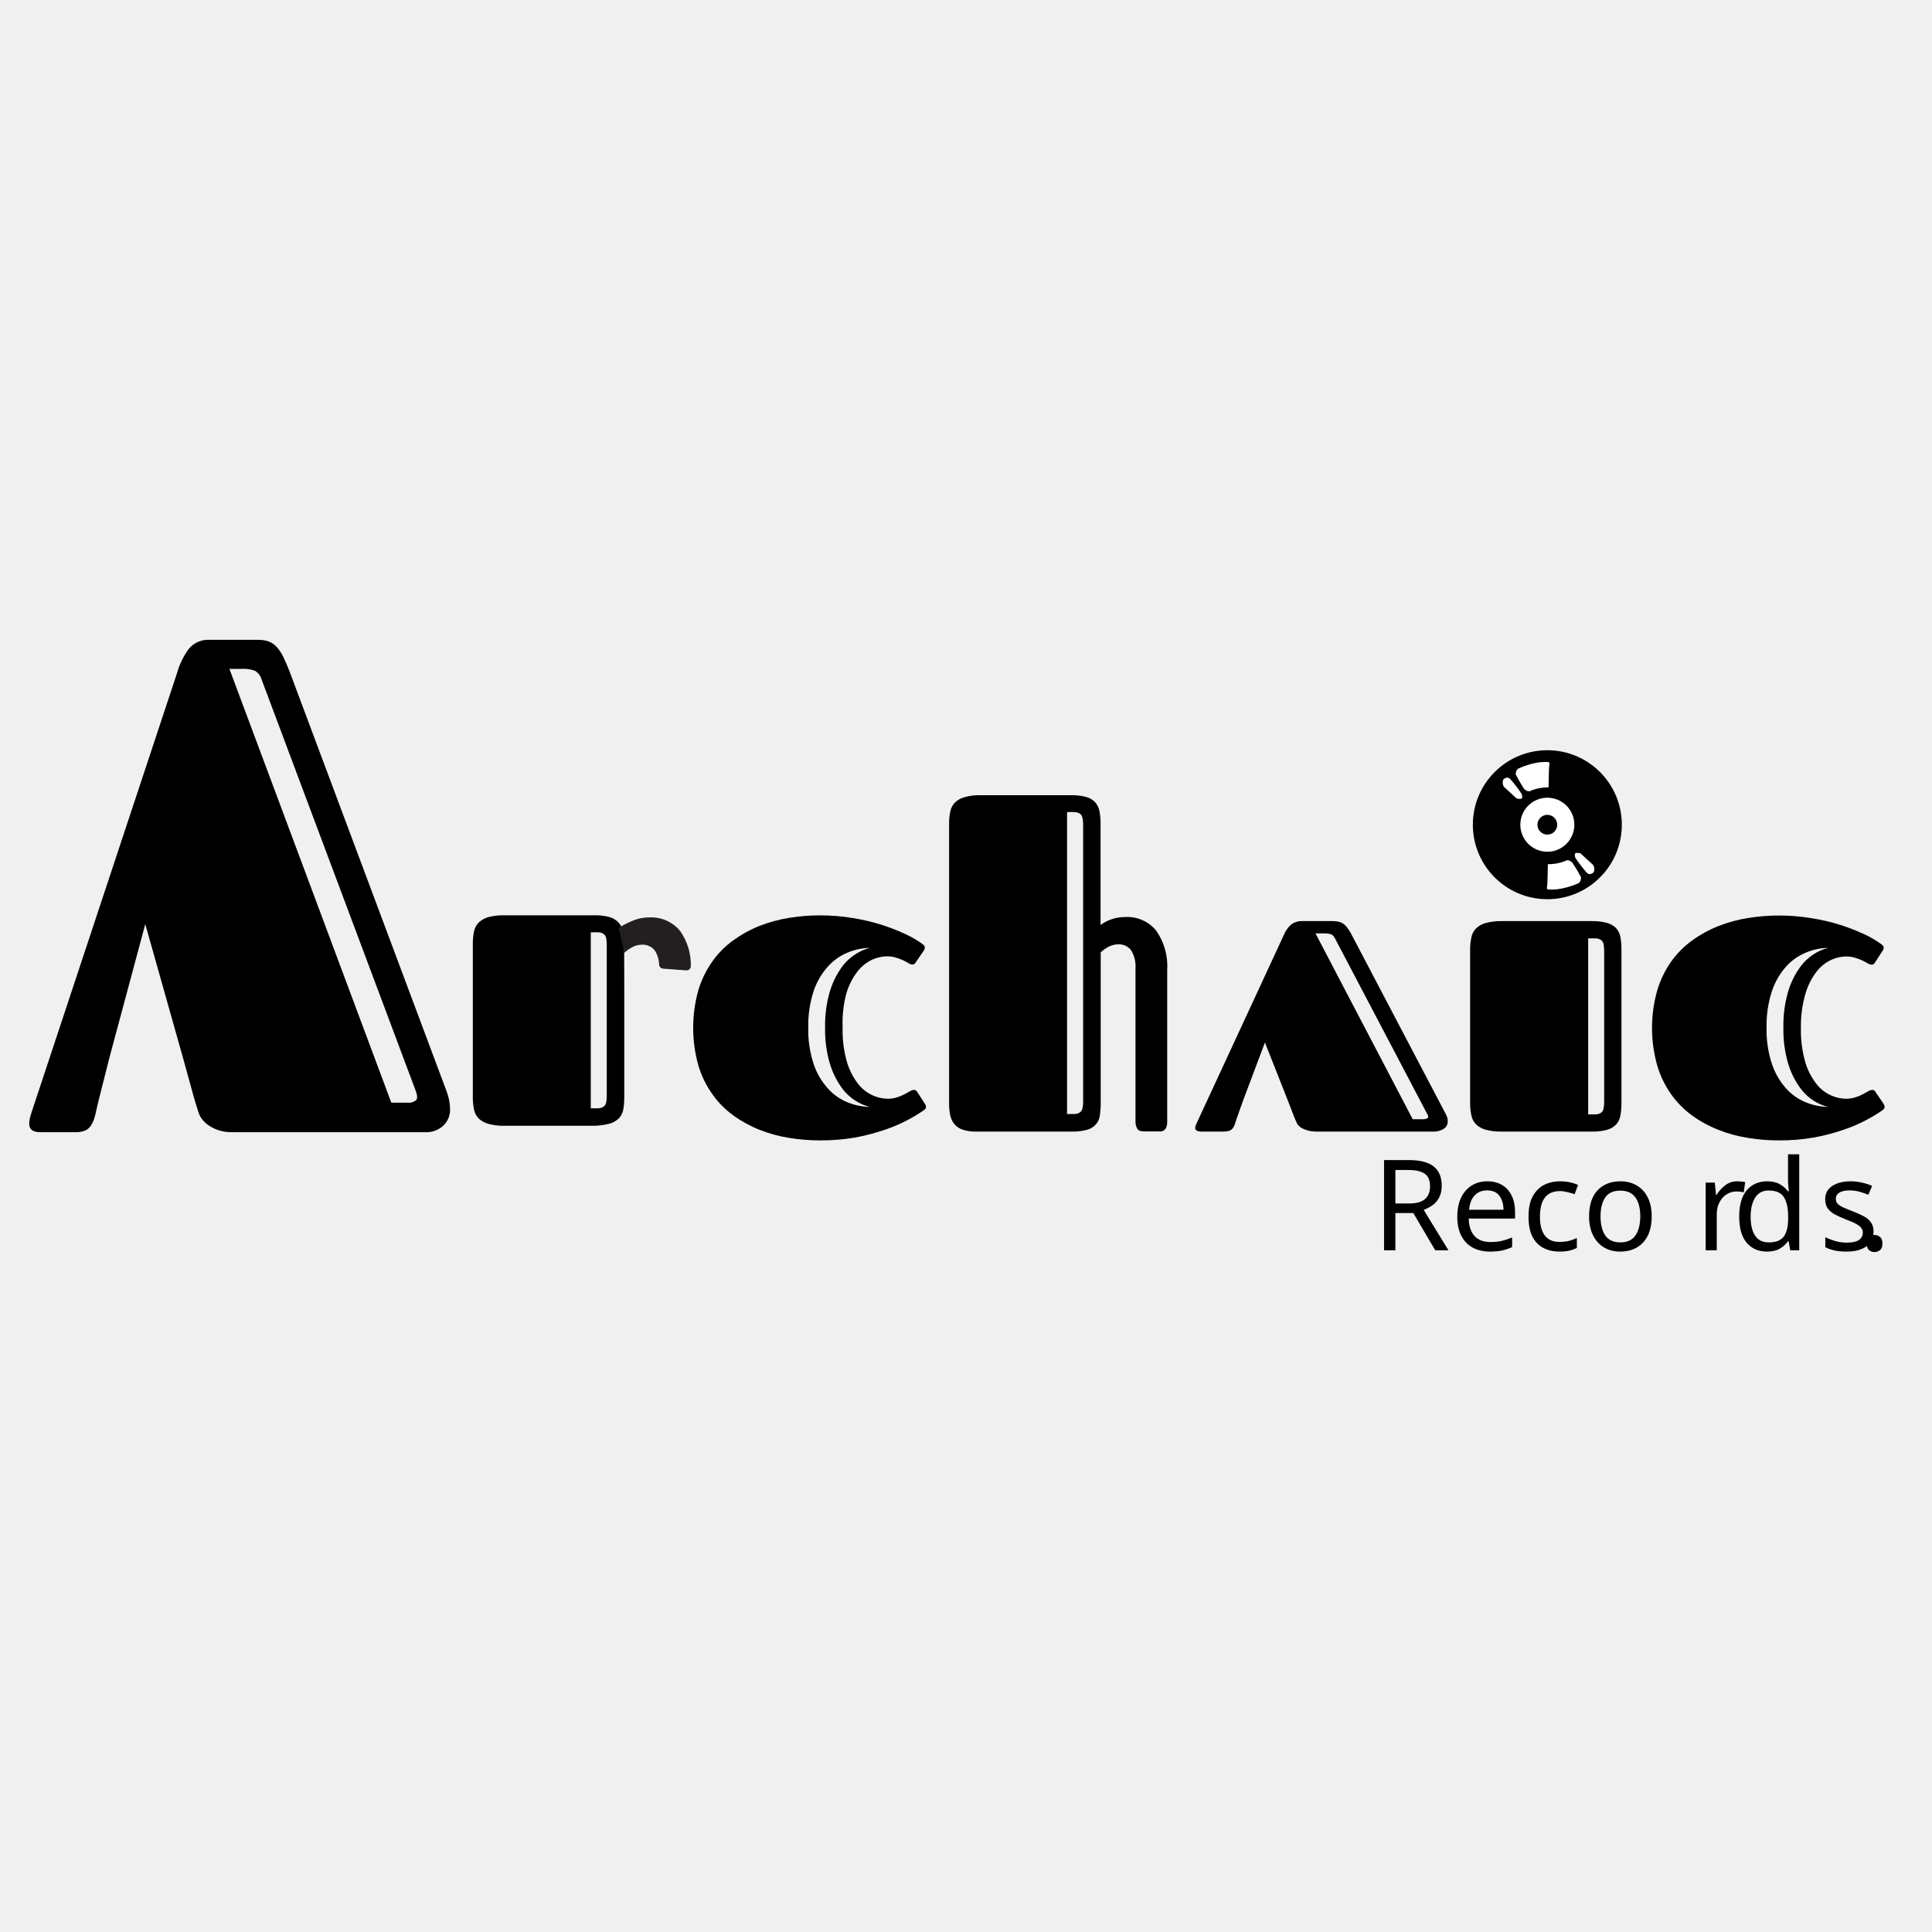
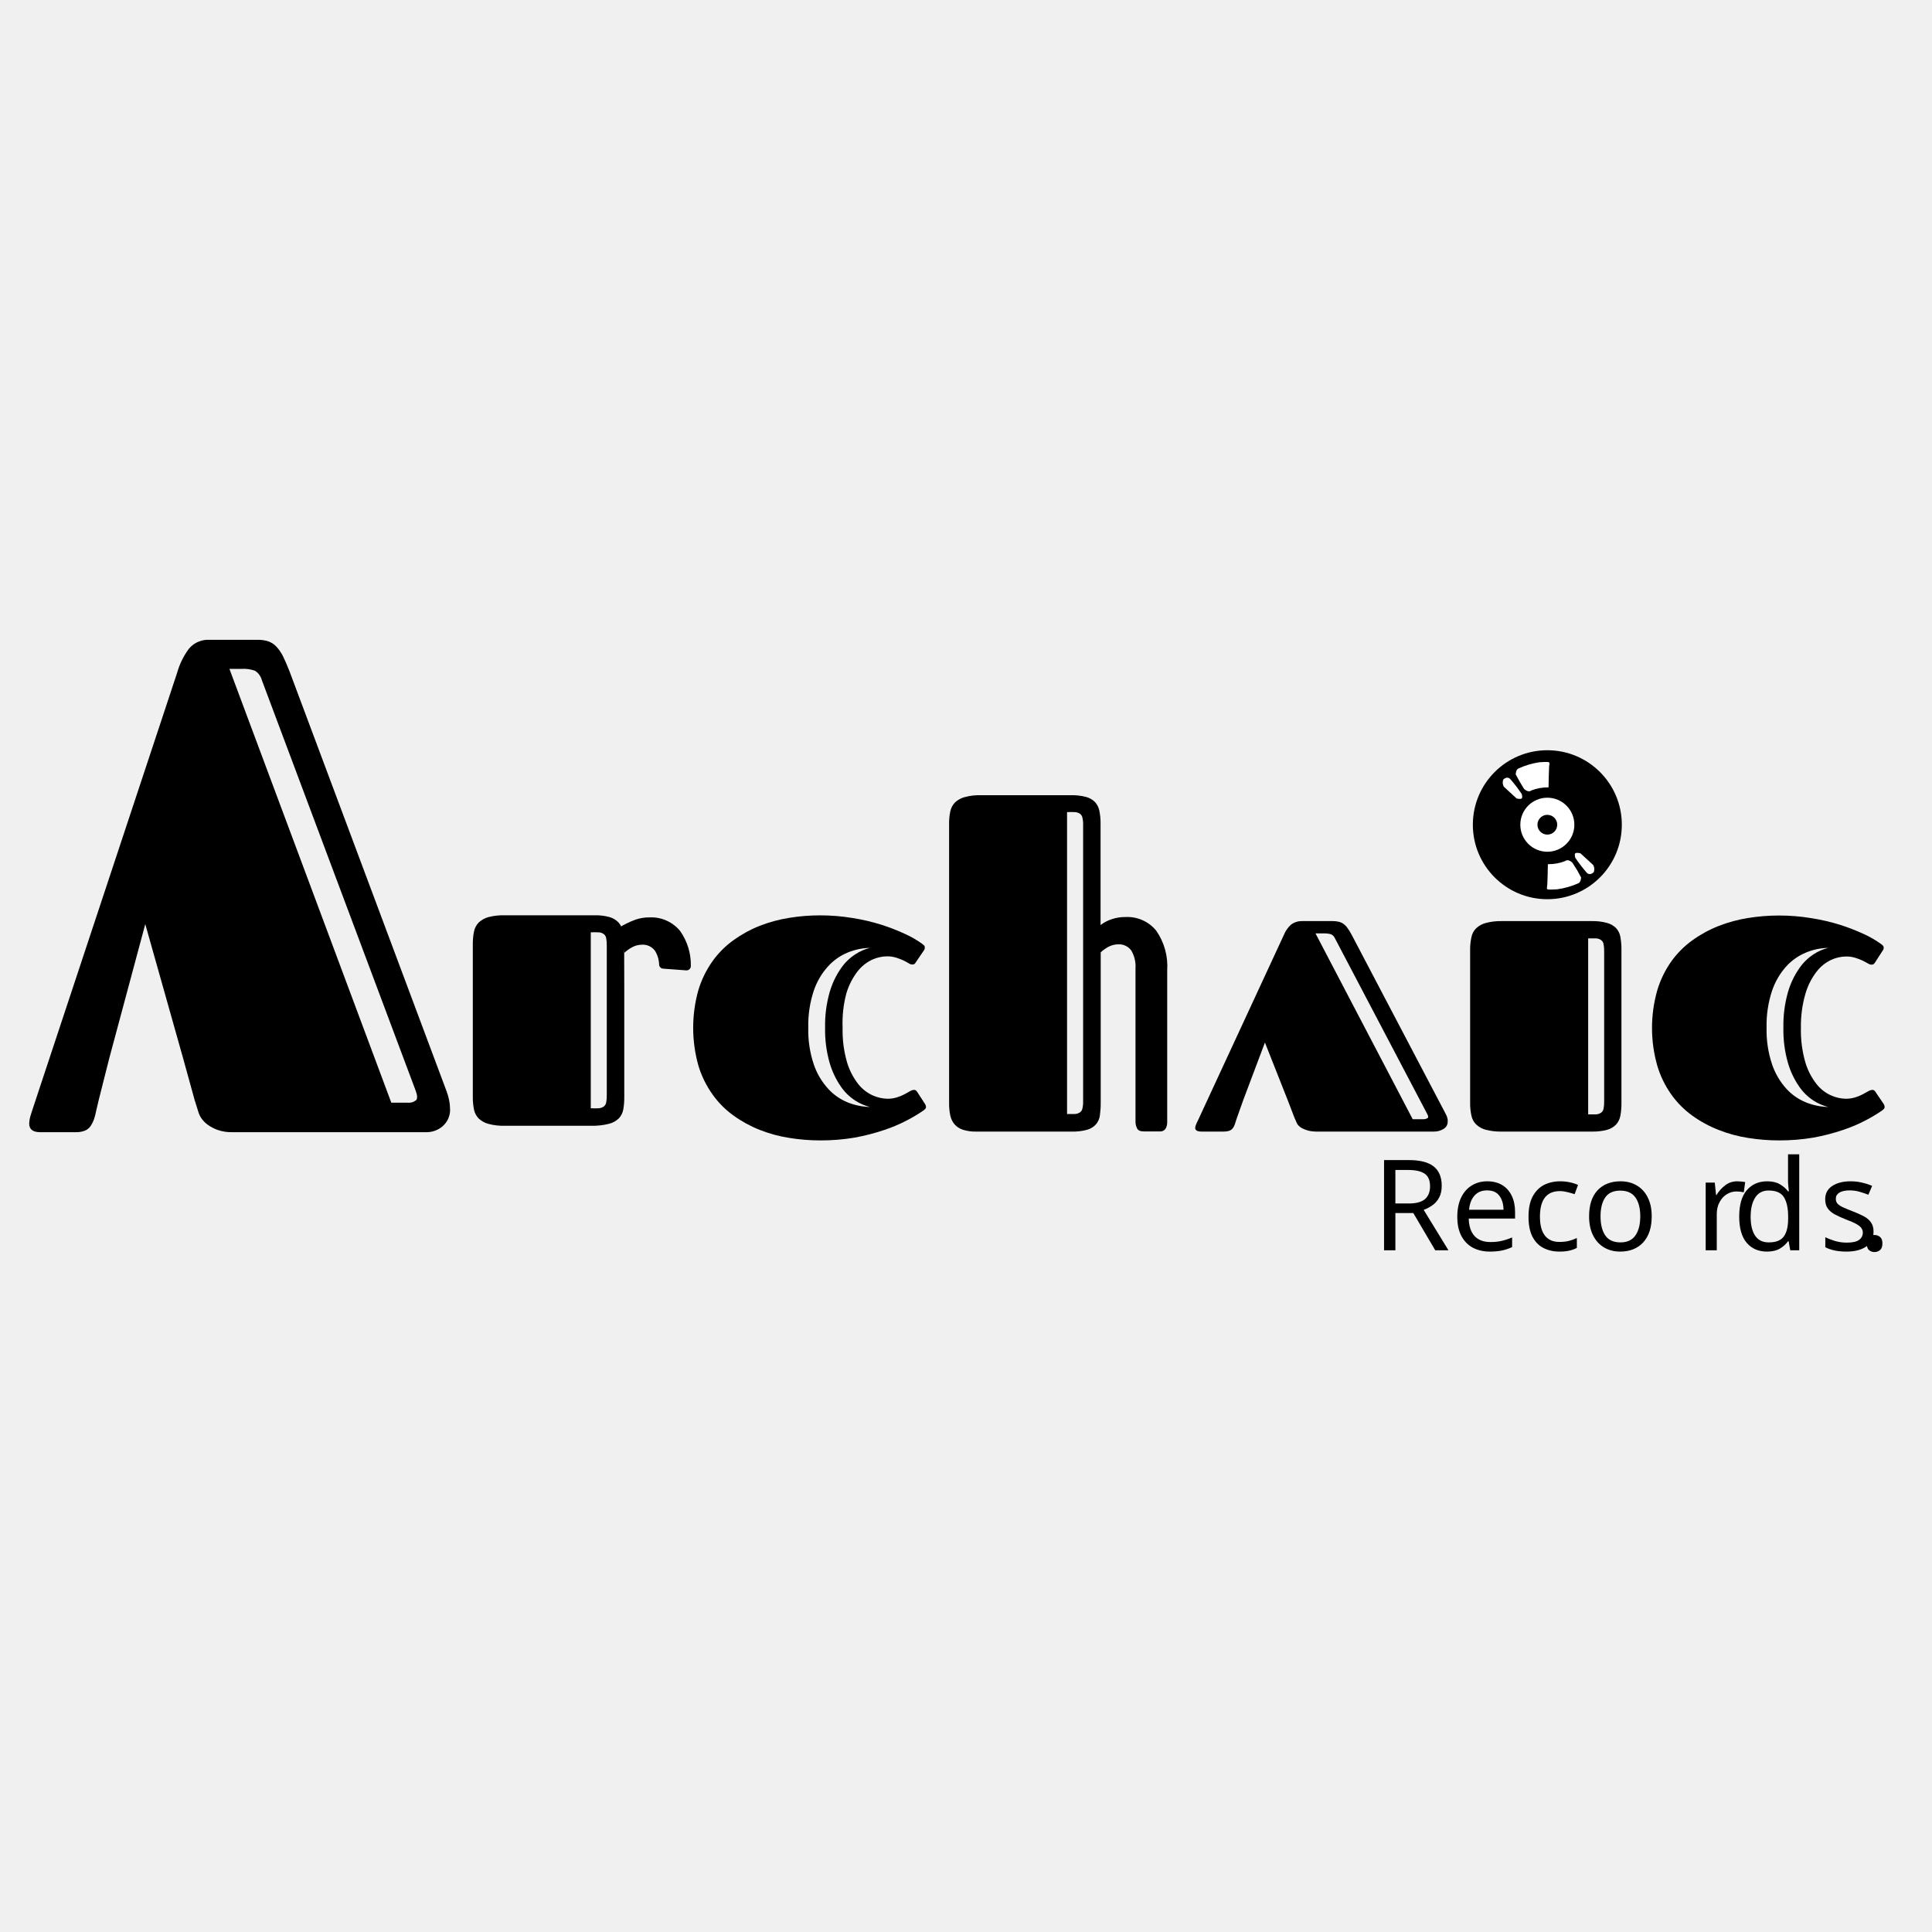
<svg xmlns="http://www.w3.org/2000/svg" id="Layer_1" data-name="Layer 1" viewBox="0 0 256 256">
  <defs>
-     <style>.cls-1{fill:#231f20;}.cls-2{fill:#fff;}.cls-3{font-size:16.73px;font-family:CenturyGothicPro, Century Gothic Pro;}.cls-4{letter-spacing:-0.01em;}.cls-5{letter-spacing:-0.08em;}</style>
+     <style>.cls-1{fill:#fff;}.cls-2{font-size:16.73px;font-family:CenturyGothicPro, Century Gothic Pro;}.cls-3{letter-spacing:-0.01em;}.cls-4{letter-spacing:-0.08em;}</style>
  </defs>
  <path d="M59.51,145.77a7.38,7.38,0,0,0-.32-1.13L38.38,89c-.31-.79-.59-1.45-.86-2a5.53,5.53,0,0,0-.89-1.31,2.65,2.65,0,0,0-1.06-.7,4.27,4.27,0,0,0-1.41-.21H27.4A3.28,3.28,0,0,0,25,86a9.79,9.79,0,0,0-1.54,3.18l-19,57.37c-.18.51-.32,1-.43,1.34a3.9,3.9,0,0,0-.16,1c0,.76.49,1.13,1.46,1.13H10a3.09,3.09,0,0,0,1.24-.2,1.71,1.71,0,0,0,.75-.59,4.08,4.08,0,0,0,.46-.91,8.64,8.64,0,0,0,.31-1.2l.32-1.36,1.41-5.58,4.76-17.73,5,17.73,1.54,5.58.5,1.59a2.84,2.84,0,0,0,.39.82,3.57,3.57,0,0,0,.84.86,5.42,5.42,0,0,0,1.34.7,5.57,5.57,0,0,0,2,.29H56.56a3.25,3.25,0,0,0,2.07-.77,2.86,2.86,0,0,0,1-2.4A5.72,5.72,0,0,0,59.51,145.77Zm-4.38,0a1.44,1.44,0,0,1-1.11.34H51.85L30.4,88.63H32a4.42,4.42,0,0,1,1.79.25,2.08,2.08,0,0,1,.89,1.2l20.41,54.47C55.31,145.15,55.33,145.57,55.13,145.8Z" />
  <path d="M82.72,131.55v13.78a9.21,9.21,0,0,1-.13,1.67,2.29,2.29,0,0,1-.6,1.2,2.85,2.85,0,0,1-1.34.72,8.75,8.75,0,0,1-2.36.25H66.85a7.35,7.35,0,0,1-2.13-.25,3.07,3.07,0,0,1-1.28-.7,2.37,2.37,0,0,1-.63-1.18,8,8,0,0,1-.16-1.66V125.06a8.07,8.07,0,0,1,.16-1.64,2.4,2.4,0,0,1,.63-1.19,3.08,3.08,0,0,1,1.28-.71,7.76,7.76,0,0,1,2.13-.24H78.78a6.89,6.89,0,0,1,2,.24,2.67,2.67,0,0,1,1.2.74,2.57,2.57,0,0,1,.58,1.22,8.81,8.81,0,0,1,.15,1.72v2m-2.31-1.91a4.66,4.66,0,0,0-.08-1,.87.87,0,0,0-.33-.53,1.22,1.22,0,0,0-.65-.22,10.29,10.29,0,0,0-1.06,0v23.31a10.29,10.29,0,0,0,1.06,0,1.32,1.32,0,0,0,.65-.22.91.91,0,0,0,.33-.52,4.56,4.56,0,0,0,.08-1Z" />
  <path d="M111.65,136.16a15.24,15.24,0,0,0,.58,4.58,8.74,8.74,0,0,0,1.49,2.9,5.14,5.14,0,0,0,1.93,1.51,5.05,5.05,0,0,0,1.94.44,4.15,4.15,0,0,0,1.25-.18,5.59,5.59,0,0,0,1-.41c.29-.15.53-.29.73-.41a1.12,1.12,0,0,1,.47-.17.52.52,0,0,1,.34.08,1.25,1.25,0,0,1,.23.3l.95,1.47a.74.74,0,0,1,.14.38.41.41,0,0,1-.11.3,1.86,1.86,0,0,1-.22.19,20.12,20.12,0,0,1-2.21,1.32,19.75,19.75,0,0,1-3,1.27,28,28,0,0,1-3.86,1,26.61,26.61,0,0,1-4.63.38,25.51,25.51,0,0,1-4.08-.33,18.19,18.19,0,0,1-3.91-1.06,16,16,0,0,1-3.47-1.89A12,12,0,0,1,94.4,145a13,13,0,0,1-1.87-3.84,18.5,18.5,0,0,1,0-9.94,13.2,13.2,0,0,1,1.87-3.84,12,12,0,0,1,2.79-2.8,16,16,0,0,1,3.47-1.9,18.79,18.79,0,0,1,3.91-1.06,25.51,25.51,0,0,1,4.08-.33,26.21,26.21,0,0,1,4.31.35,26.48,26.48,0,0,1,3.82.89,26.78,26.78,0,0,1,3.16,1.23,13.4,13.4,0,0,1,2.28,1.32l.22.19a.4.4,0,0,1,.1.3.62.62,0,0,1-.13.38l-1,1.47a1,1,0,0,1-.23.3.48.48,0,0,1-.34.08.88.88,0,0,1-.43-.16c-.18-.11-.41-.23-.68-.37a8.36,8.36,0,0,0-1-.38,3.87,3.87,0,0,0-1.22-.17,4.87,4.87,0,0,0-1.94.44,5.34,5.34,0,0,0-1.93,1.54,9,9,0,0,0-1.49,2.92A15.17,15.17,0,0,0,111.65,136.16Zm3.62,10.52a6.41,6.41,0,0,1-1.9-.82,6.68,6.68,0,0,1-1.94-1.87,10.81,10.81,0,0,1-1.5-3.16,15.77,15.77,0,0,1-.6-4.67,15.94,15.94,0,0,1,.6-4.68,10.75,10.75,0,0,1,1.5-3.17,6.73,6.73,0,0,1,1.94-1.88,6,6,0,0,1,1.9-.83,8.09,8.09,0,0,0-2.93.61,7.24,7.24,0,0,0-2.62,1.84,9.16,9.16,0,0,0-1.9,3.25,14.48,14.48,0,0,0-.72,4.86,14.29,14.29,0,0,0,.72,4.85,9.11,9.11,0,0,0,1.9,3.24,7.09,7.09,0,0,0,2.62,1.83A8.52,8.52,0,0,0,115.27,146.68Z" />
  <path d="M145.83,122.57a5.16,5.16,0,0,1,1.44-.76,5.54,5.54,0,0,1,1.86-.3,4.94,4.94,0,0,1,4.07,1.8,8.24,8.24,0,0,1,1.46,5.28v20.07a1.8,1.8,0,0,1-.13.73.84.84,0,0,1-.72.53,4,4,0,0,1-.49,0h-1.74c-.47,0-.78-.13-.91-.4a1.93,1.93,0,0,1-.21-.88V128.32a4.11,4.11,0,0,0-.56-2.37,2,2,0,0,0-1.78-.82,2.78,2.78,0,0,0-1.27.34,4.78,4.78,0,0,0-1,.72v19.94a11.33,11.33,0,0,1-.11,1.66,2.24,2.24,0,0,1-.52,1.19,2.44,2.44,0,0,1-1.17.72,7.06,7.06,0,0,1-2.07.24H129.35a5.39,5.39,0,0,1-1.75-.24,2.57,2.57,0,0,1-1.11-.71,2.67,2.67,0,0,1-.57-1.17,7.42,7.42,0,0,1-.16-1.66v-37a7.45,7.45,0,0,1,.16-1.65,2.4,2.4,0,0,1,.63-1.19,3,3,0,0,1,1.28-.7,7.28,7.28,0,0,1,2.12-.25h11.93a7.32,7.32,0,0,1,2,.22,2.63,2.63,0,0,1,1.22.69,2.51,2.51,0,0,1,.58,1.19,8.21,8.21,0,0,1,.15,1.69Zm-2.31-13.21a4,4,0,0,0-.09-1,.84.84,0,0,0-.32-.53,1.36,1.36,0,0,0-.66-.22,10.17,10.17,0,0,0-1.06,0v40c.44,0,.79,0,1.06,0a1.36,1.36,0,0,0,.66-.22.85.85,0,0,0,.32-.52,4,4,0,0,0,.09-1Z" />
-   <path class="cls-1" d="M87.86,128.35a.56.56,0,0,1-.52-.51A3.75,3.75,0,0,0,86.8,126a2,2,0,0,0-1.79-.82,2.71,2.71,0,0,0-1.26.34,4.62,4.62,0,0,0-1,.72l-.78-3.29a12.17,12.17,0,0,1,2.23-1.09,5.48,5.48,0,0,1,1.85-.3,4.94,4.94,0,0,1,4.07,1.8A7.76,7.76,0,0,1,91.54,128a.57.57,0,0,1-.6.58Z" />
+   <path d="M87.86,128.35a.56.56,0,0,1-.52-.51A3.75,3.75,0,0,0,86.8,126a2,2,0,0,0-1.79-.82,2.71,2.71,0,0,0-1.26.34,4.62,4.62,0,0,0-1,.72l-.78-3.29a12.17,12.17,0,0,1,2.23-1.09,5.48,5.48,0,0,1,1.85-.3,4.94,4.94,0,0,1,4.07,1.8A7.76,7.76,0,0,1,91.54,128a.57.57,0,0,1-.6.58Z" />
  <path d="M194.8,125.84a7.41,7.41,0,0,1,.17-1.65,2.28,2.28,0,0,1,.62-1.18,3,3,0,0,1,1.28-.71,7.77,7.77,0,0,1,2.13-.25h11.93a7.09,7.09,0,0,1,2,.24,2.65,2.65,0,0,1,1.21.69,2.3,2.3,0,0,1,.57,1.17,9.14,9.14,0,0,1,.14,1.69v20.37a8.5,8.5,0,0,1-.14,1.62,2.38,2.38,0,0,1-.57,1.18,2.66,2.66,0,0,1-1.21.7,7.13,7.13,0,0,1-2,.23H199a7.81,7.81,0,0,1-2.13-.24,3,3,0,0,1-1.28-.71,2.29,2.29,0,0,1-.62-1.17,7.37,7.37,0,0,1-.17-1.66Zm17.76.25a4.84,4.84,0,0,0-.08-1,.88.88,0,0,0-.33-.53,1.32,1.32,0,0,0-.65-.22c-.27,0-.63,0-1.06,0v23.32c.43,0,.79,0,1.06,0a1.32,1.32,0,0,0,.65-.22.86.86,0,0,0,.33-.52,4.74,4.74,0,0,0,.08-1Z" />
  <path d="M238.63,136.16a15.24,15.24,0,0,0,.58,4.58,8.56,8.56,0,0,0,1.49,2.9,5.06,5.06,0,0,0,1.93,1.51,5,5,0,0,0,1.93.44,4.22,4.22,0,0,0,1.26-.18,5.47,5.47,0,0,0,1-.41c.29-.15.54-.29.74-.41a1.09,1.09,0,0,1,.46-.17.48.48,0,0,1,.34.08,1,1,0,0,1,.23.3l1,1.47a.72.72,0,0,1,.13.38.37.37,0,0,1-.11.3,1.8,1.8,0,0,1-.21.19,21.12,21.12,0,0,1-2.21,1.32,19.47,19.47,0,0,1-3,1.27,27.44,27.44,0,0,1-3.85,1,26.7,26.7,0,0,1-4.63.38,25.73,25.73,0,0,1-4.09-.33,18.1,18.1,0,0,1-3.9-1.06,15.81,15.81,0,0,1-3.48-1.89,12.2,12.2,0,0,1-2.79-2.81,12.94,12.94,0,0,1-1.86-3.84,18.24,18.24,0,0,1,0-9.94,13.18,13.18,0,0,1,1.86-3.84,12.16,12.16,0,0,1,2.79-2.8,15.84,15.84,0,0,1,3.48-1.9,18.7,18.7,0,0,1,3.9-1.06,25.73,25.73,0,0,1,4.09-.33,26.09,26.09,0,0,1,4.3.35,26.62,26.62,0,0,1,3.83.89,27.48,27.48,0,0,1,3.16,1.23,13.66,13.66,0,0,1,2.27,1.32l.22.19a.41.41,0,0,1,.11.3.64.64,0,0,1-.14.38l-.95,1.47a1.25,1.25,0,0,1-.23.3.5.5,0,0,1-.34.08.91.91,0,0,1-.44-.16c-.18-.11-.41-.23-.68-.37a8.15,8.15,0,0,0-1-.38,3.89,3.89,0,0,0-1.23-.17,4.83,4.83,0,0,0-1.93.44,5.26,5.26,0,0,0-1.93,1.54,8.77,8.77,0,0,0-1.49,2.92A15.17,15.17,0,0,0,238.63,136.16Zm3.62,10.52a6.46,6.46,0,0,1-1.91-.82,6.78,6.78,0,0,1-1.93-1.87,10.81,10.81,0,0,1-1.5-3.16,15.77,15.77,0,0,1-.6-4.67,15.94,15.94,0,0,1,.6-4.68,10.75,10.75,0,0,1,1.5-3.17,6.83,6.83,0,0,1,1.93-1.88,6,6,0,0,1,1.91-.83,8,8,0,0,0-2.93.61,7.28,7.28,0,0,0-2.63,1.84,9.29,9.29,0,0,0-1.89,3.25,14.48,14.48,0,0,0-.72,4.86,14.29,14.29,0,0,0,.72,4.85,9.24,9.24,0,0,0,1.89,3.24,7.13,7.13,0,0,0,2.63,1.83A8.47,8.47,0,0,0,242.25,146.68Z" />
  <path d="M191.79,148.16a2.85,2.85,0,0,0-.19-.49l-12.5-23.81a6.74,6.74,0,0,0-.52-.85,2.44,2.44,0,0,0-.53-.57,1.8,1.8,0,0,0-.64-.3,3.49,3.49,0,0,0-.84-.09h-4.06a2.33,2.33,0,0,0-1.47.49,3.77,3.77,0,0,0-.93,1.36l-11.38,24.57c-.11.22-.2.41-.26.57a1.06,1.06,0,0,0-.1.42q0,.48.87.48h2.81a2.6,2.6,0,0,0,.75-.08,1.08,1.08,0,0,0,.45-.25,1.36,1.36,0,0,0,.27-.39,2.84,2.84,0,0,0,.19-.52l.19-.58.85-2.39,2.86-7.59,3,7.59.92,2.39.3.68a1.22,1.22,0,0,0,.24.35,1.75,1.75,0,0,0,.5.37,4.82,4.82,0,0,0,.8.3,5,5,0,0,0,1.19.12H190a2.38,2.38,0,0,0,1.24-.33,1.1,1.1,0,0,0,.59-1A1.54,1.54,0,0,0,191.79,148.16Zm-2.63,0a1.15,1.15,0,0,1-.66.14h-1.31l-12.88-24.62h.95a3.75,3.75,0,0,1,1.07.1,1,1,0,0,1,.54.52l12.25,23.32C189.27,147.89,189.28,148.07,189.16,148.17Z" />
  <circle cx="205.03" cy="109.28" r="9.87" />
-   <circle class="cls-2" cx="205.03" cy="109.28" r="3.58" />
+   <circle class="cls-1" cx="205.03" cy="109.28" r="3.58" />
  <circle cx="205.03" cy="109.28" r="1.31" />
-   <path class="cls-2" d="M201.34,103.53l-.5-.92s0-.62.36-.78A10.16,10.16,0,0,1,204,101c1.08-.08,1.25,0,1.25,0a.35.35,0,0,1,.05.33c-.07.2-.11,3-.11,3a6.09,6.09,0,0,0-2.26.4c-.46.37-1-.22-1-.22Z" />
-   <path class="cls-2" d="M199.19,103.3s.46-.5.9-.1a18.68,18.68,0,0,1,1.54,2s.16.46,0,.6-.67,0-.67,0l-1.69-1.55A1.08,1.08,0,0,1,199.19,103.3Z" />
-   <path class="cls-2" d="M209,115.34l.5.92s0,.62-.36.78a10.27,10.27,0,0,1-2.84.8c-1.09.07-1.26,0-1.26,0a.36.36,0,0,1-.05-.33c.07-.21.11-3,.11-3a6.09,6.09,0,0,0,2.26-.4c.47-.37,1,.22,1,.22Z" />
-   <path class="cls-2" d="M211.18,115.56s-.46.51-.9.11a19.79,19.79,0,0,1-1.54-2s-.16-.46,0-.6.68,0,.68,0l1.69,1.55A1.08,1.08,0,0,1,211.18,115.56Z" />
-   <text class="cls-3" transform="translate(181.77 165.67)">Reco<tspan class="cls-4" x="42.82" y="0">r</tspan>
+   <path class="cls-1" d="M201.34,103.53l-.5-.92s0-.62.36-.78A10.16,10.16,0,0,1,204,101c1.08-.08,1.25,0,1.25,0a.35.35,0,0,1,.05.33c-.07.2-.11,3-.11,3a6.09,6.09,0,0,0-2.26.4c-.46.37-1-.22-1-.22Z" />
+   <path class="cls-1" d="M199.19,103.3s.46-.5.9-.1a18.68,18.68,0,0,1,1.54,2s.16.46,0,.6-.67,0-.67,0l-1.69-1.55A1.08,1.08,0,0,1,199.19,103.3Z" />
+   <path class="cls-1" d="M209,115.34l.5.92s0,.62-.36.78a10.27,10.27,0,0,1-2.84.8c-1.09.07-1.26,0-1.26,0a.36.36,0,0,1-.05-.33c.07-.21.11-3,.11-3a6.09,6.09,0,0,0,2.26-.4c.47-.37,1,.22,1,.22Z" />
+   <path class="cls-1" d="M211.18,115.56s-.46.51-.9.11a19.79,19.79,0,0,1-1.54-2s-.16-.46,0-.6.68,0,.68,0l1.69,1.55A1.08,1.08,0,0,1,211.18,115.56Z" />
+   <text class="cls-2" transform="translate(181.77 165.67)">Reco<tspan class="cls-3" x="42.82" y="0">r</tspan>
    <tspan x="47.76" y="0">d</tspan>
-     <tspan class="cls-5" x="59.22" y="0">s</tspan>
+     <tspan class="cls-4" x="59.22" y="0">s</tspan>
    <tspan x="64.38" y="0">.</tspan>
  </text>
</svg>
